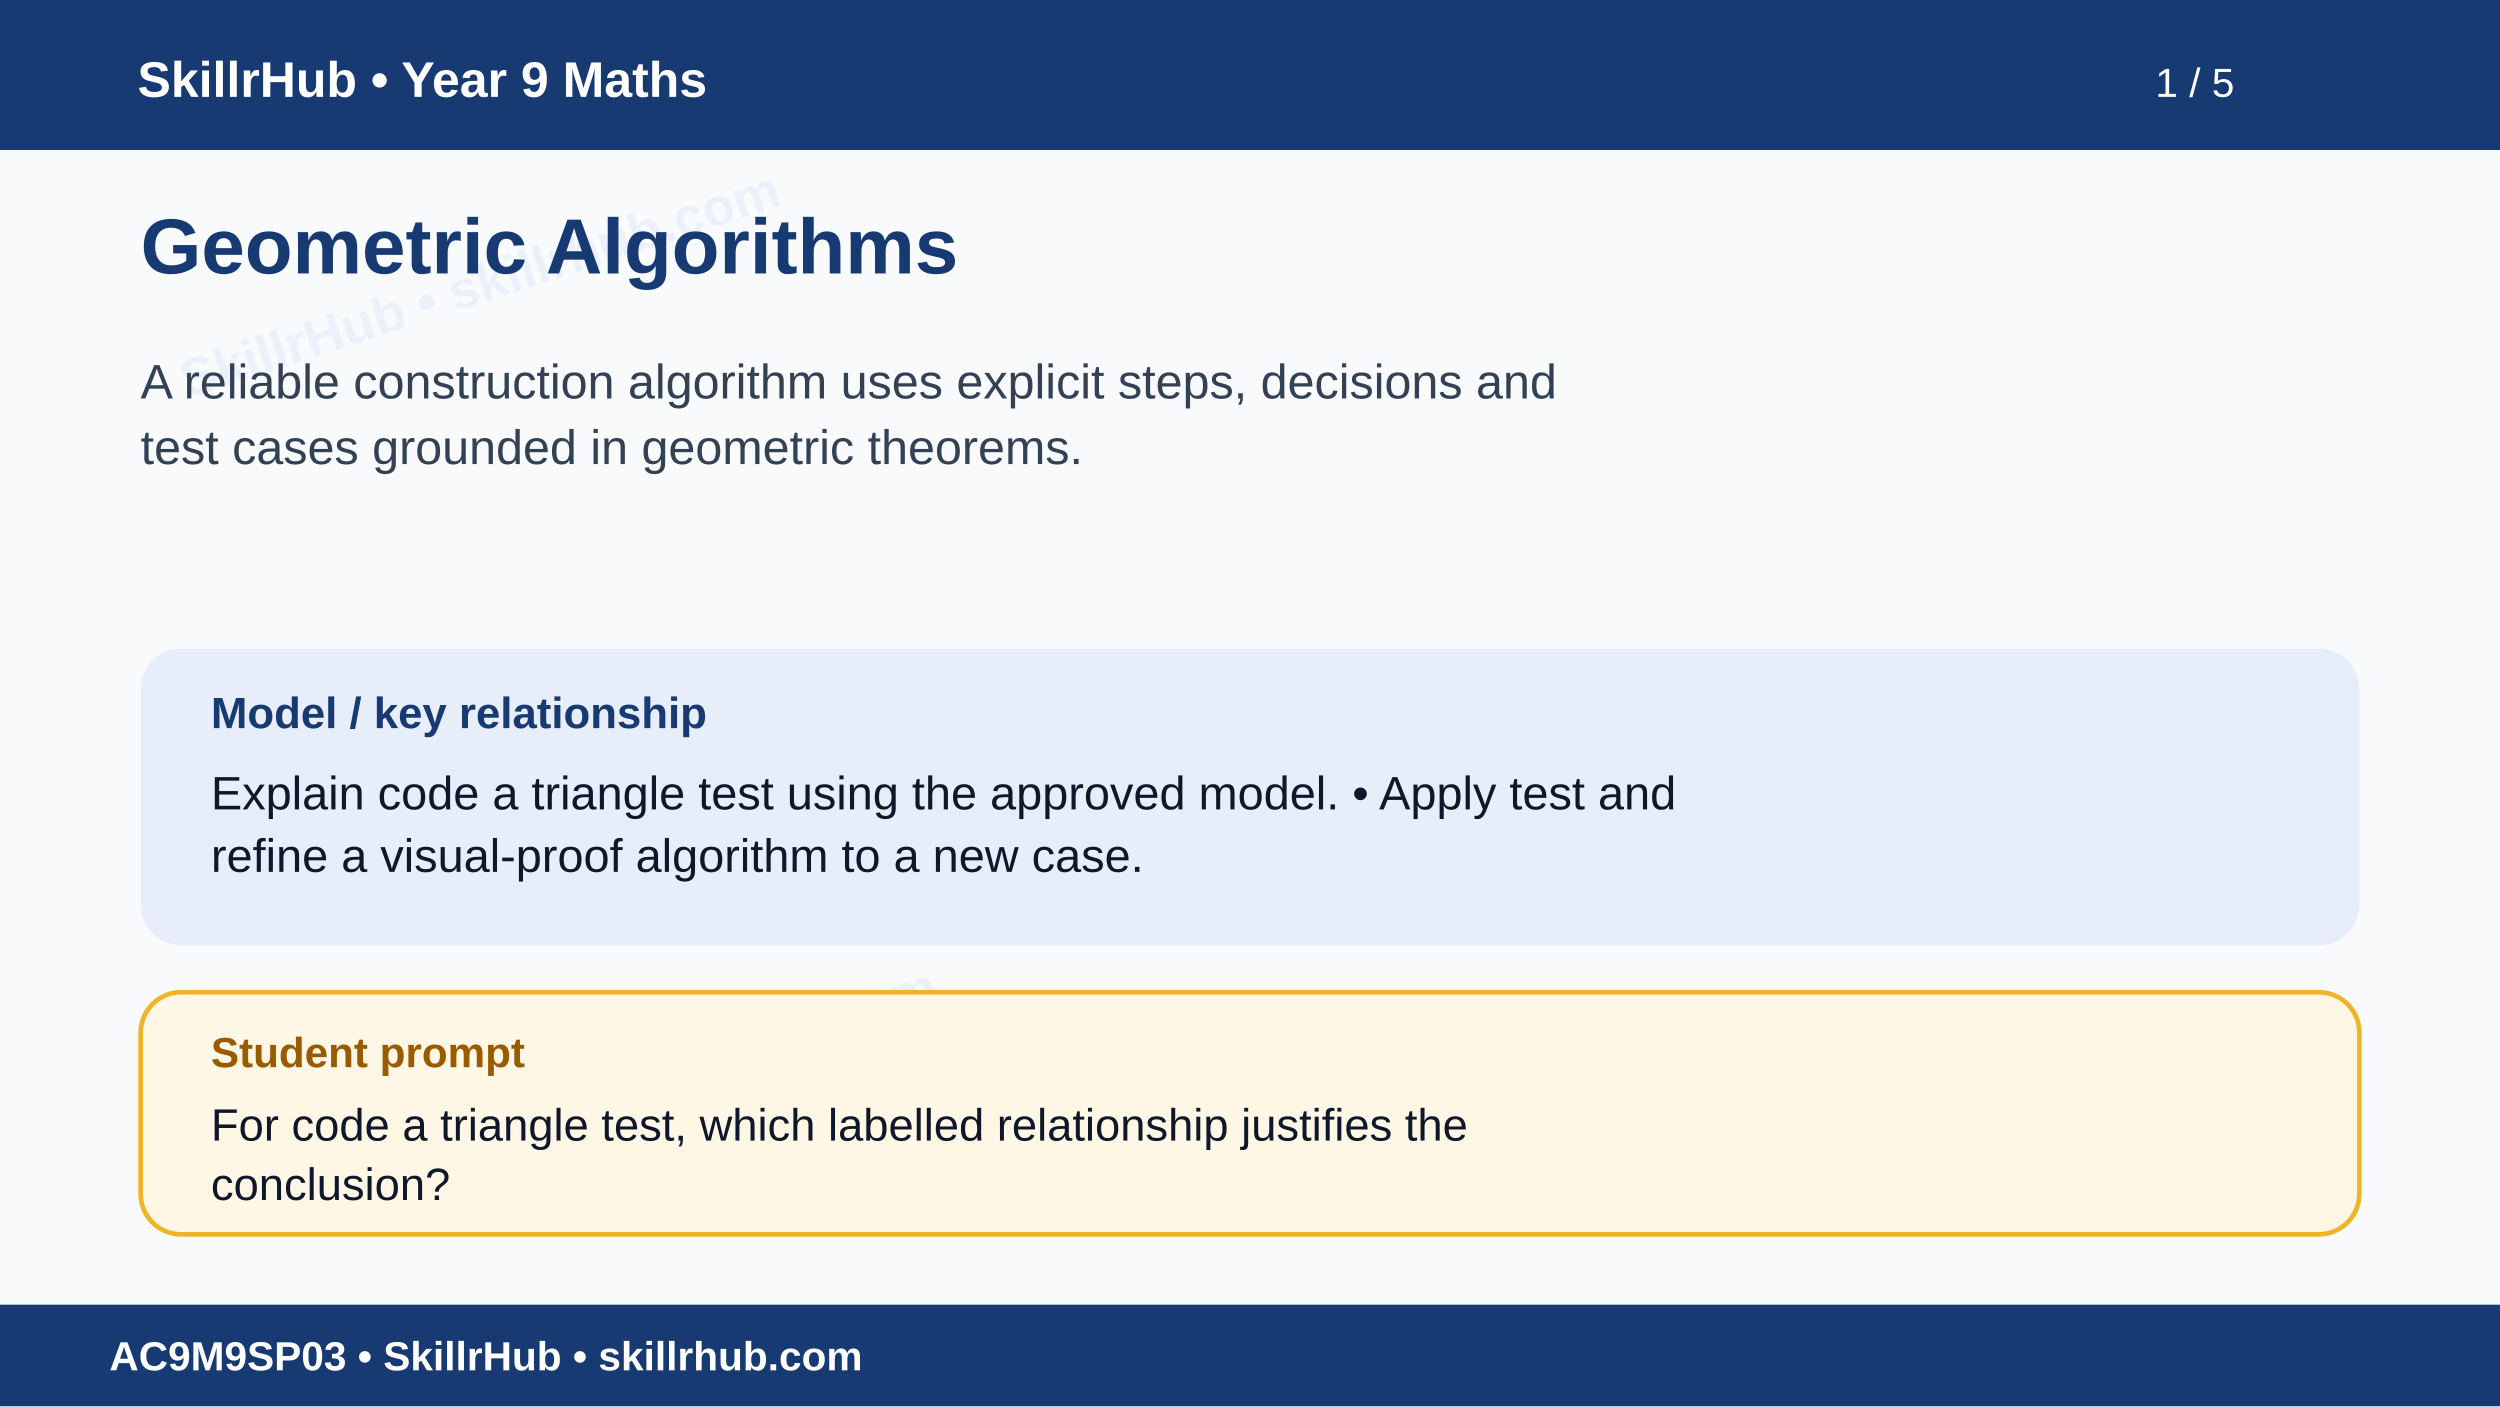
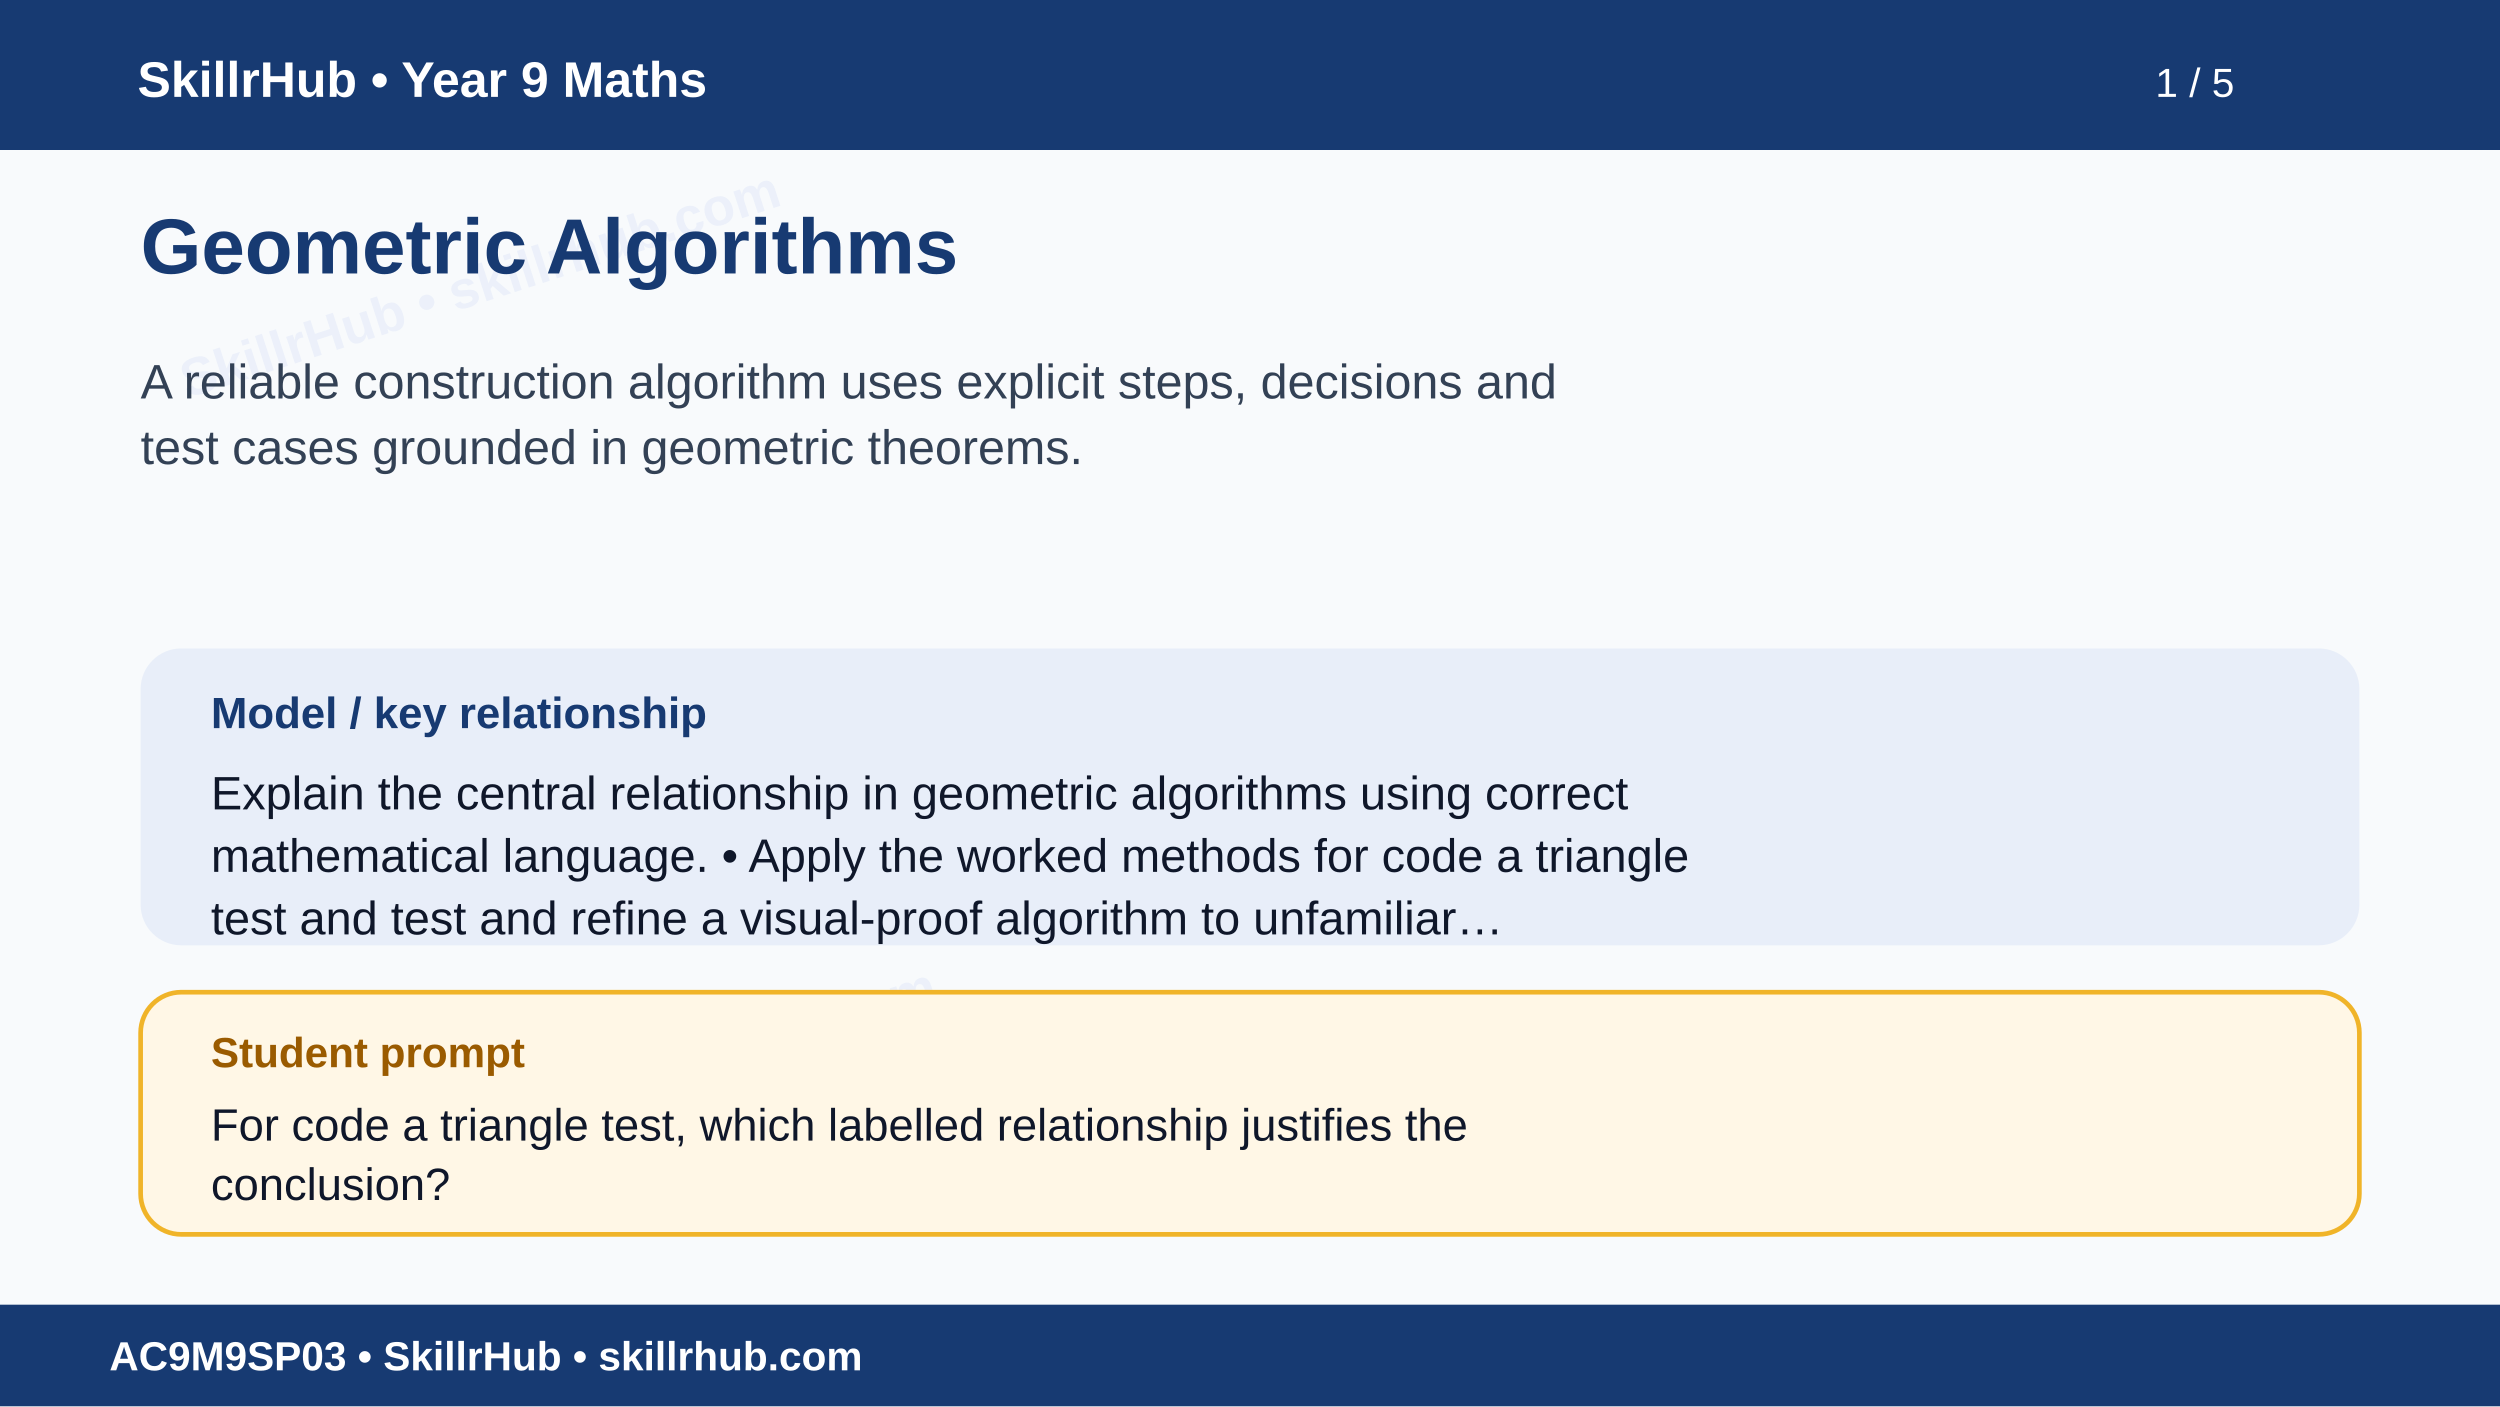
<svg xmlns="http://www.w3.org/2000/svg" width="1600" height="900" viewBox="0 0 1600 900" role="img" aria-labelledby="title desc">
  <rect width="1600" height="900" fill="#f8fafc" />
  <g opacity=".055" fill="#1d4ed8" font-family="Arial,Helvetica,sans-serif" font-size="34" font-weight="700">
    <text x="120" y="255" transform="rotate(-18 120 255)">SkillrHub • skillrhub.com</text>
    <text x="790" y="560" transform="rotate(-18 790 560)">SkillrHub • skillrhub.com</text>
    <text x="220" y="765" transform="rotate(-18 220 765)">SkillrHub • skillrhub.com</text>
  </g>
  <rect width="1600" height="96" fill="#173a72" />
  <text x="88" y="62" fill="#fff" font-family="Arial,Helvetica,sans-serif" font-size="32" font-weight="700">SkillrHub • Year 9 Maths</text>
  <text x="1430" y="62" text-anchor="end" fill="#fff" font-family="Arial,Helvetica,sans-serif" font-size="26">1 / 5</text>
  <text x="90" y="175" fill="#173a72" font-family="Arial,Helvetica,sans-serif" font-size="50" font-weight="700">Geometric Algorithms</text>
  <text x="90" y="255" fill="#334155" font-family="Arial,Helvetica,sans-serif" font-size="31" font-weight="400">A reliable construction algorithm uses explicit steps, decisions and</text>
  <text x="90" y="297" fill="#334155" font-family="Arial,Helvetica,sans-serif" font-size="31" font-weight="400">test cases grounded in geometric theorems.</text>
  <rect x="90" y="415" width="1420" height="190" rx="26" fill="#e8eef9" />
  <text x="135" y="466" fill="#173a72" font-family="Arial,Helvetica,sans-serif" font-size="28" font-weight="700">Model / key relationship</text>
-   <text x="135" y="518" fill="#0f172a" font-family="Arial,Helvetica,sans-serif" font-size="30" font-weight="400">Explain code a triangle test using the approved model. • Apply test and</text>
-   <text x="135" y="558" fill="#0f172a" font-family="Arial,Helvetica,sans-serif" font-size="30" font-weight="400">refine a visual-proof algorithm to a new case.</text>
+   <text x="135" y="518" fill="#0f172a" font-family="Arial,Helvetica,sans-serif" font-size="30" font-weight="400">Explain the central relationship in geometric algorithms using correct</text>
+   <text x="135" y="558" fill="#0f172a" font-family="Arial,Helvetica,sans-serif" font-size="30" font-weight="400">mathematical language. • Apply the worked methods for code a triangle</text>
+   <text x="135" y="598" fill="#0f172a" font-family="Arial,Helvetica,sans-serif" font-size="30" font-weight="400">test and test and refine a visual-proof algorithm to unfamiliar…</text>
  <rect x="90" y="635" width="1420" height="155" rx="26" fill="#fff7e6" stroke="#f0b429" stroke-width="3" />
  <text x="135" y="683" fill="#9a5b00" font-family="Arial,Helvetica,sans-serif" font-size="27" font-weight="700">Student prompt</text>
  <text x="135" y="730" fill="#0f172a" font-family="Arial,Helvetica,sans-serif" font-size="29" font-weight="400">For code a triangle test, which labelled relationship justifies the</text>
  <text x="135" y="768" fill="#0f172a" font-family="Arial,Helvetica,sans-serif" font-size="29" font-weight="400">conclusion?</text>
  <rect y="835" width="1600" height="65" fill="#173a72" />
  <text x="70" y="877" fill="#fff" font-family="Arial,Helvetica,sans-serif" font-size="26" font-weight="700">AC9M9SP03 • SkillrHub • skillrhub.com</text>
</svg>
